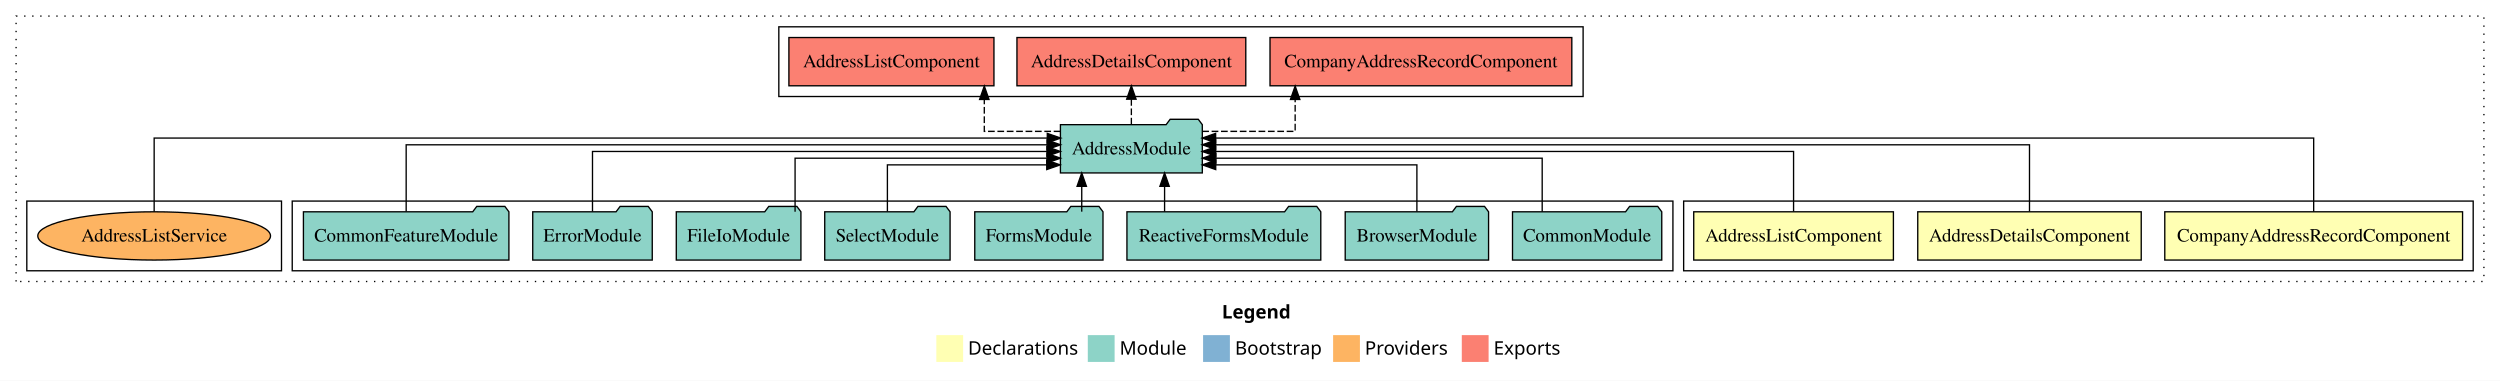
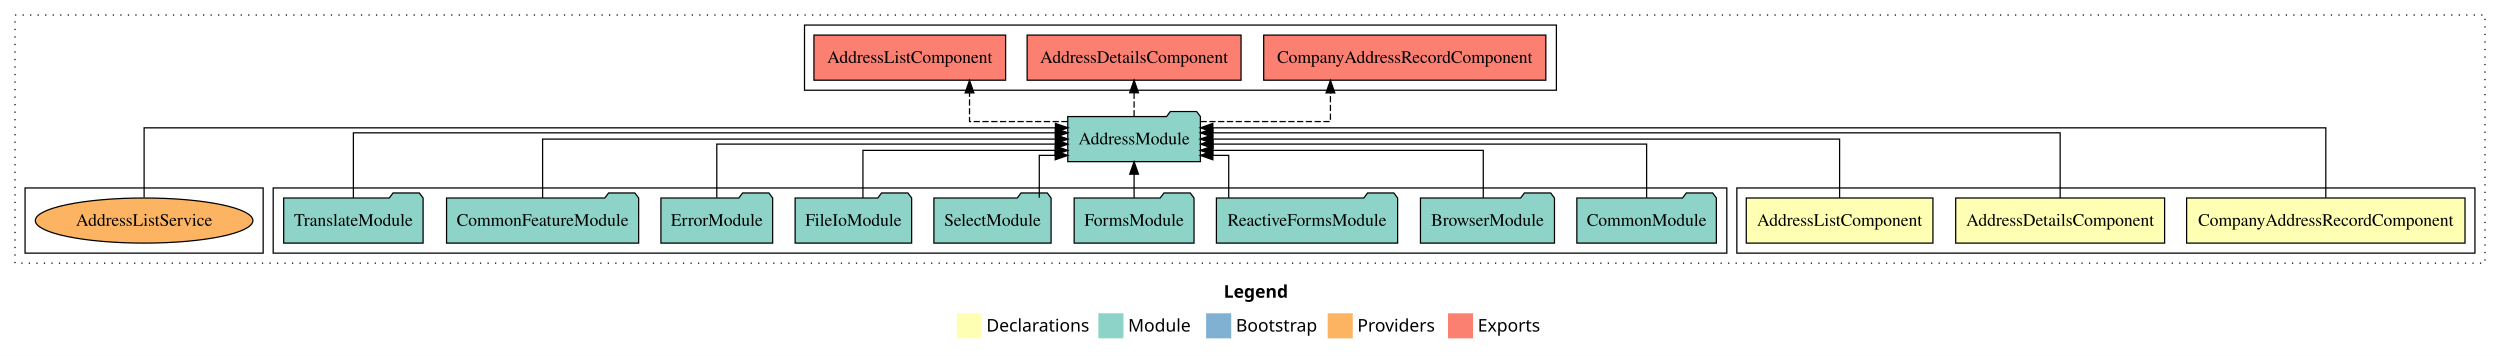
- <svg xmlns="http://www.w3.org/2000/svg" width="1865pt" height="284pt" viewBox="0.00 0.00 1865.00 284.00">
+ <svg xmlns="http://www.w3.org/2000/svg" width="1995pt" height="284pt" viewBox="0.00 0.00 1995.00 284.00">
  <g id="graph0" class="graph" transform="scale(1 1) rotate(0) translate(4 280)">
-     <polygon fill="#ffffff" stroke="transparent" points="-4,4 -4,-280 1861,-280 1861,4 -4,4" />
-     <text text-anchor="start" x="907.509" y="-42.4" font-family="sans-serif" font-weight="bold" font-size="14.00" fill="#000000">Legend</text>
-     <polygon fill="#ffffb3" stroke="transparent" points="694.5,-10 694.5,-30 714.5,-30 714.5,-10 694.5,-10" />
-     <text text-anchor="start" x="718.129" y="-15.4" font-family="sans-serif" font-size="14.00" fill="#000000">  Declarations</text>
-     <polygon fill="#8dd3c7" stroke="transparent" points="807.5,-10 807.5,-30 827.5,-30 827.5,-10 807.5,-10" />
-     <text text-anchor="start" x="831.225" y="-15.4" font-family="sans-serif" font-size="14.00" fill="#000000">  Module</text>
-     <polygon fill="#80b1d3" stroke="transparent" points="893.5,-10 893.5,-30 913.5,-30 913.5,-10 893.5,-10" />
-     <text text-anchor="start" x="917.281" y="-15.4" font-family="sans-serif" font-size="14.00" fill="#000000">  Bootstrap</text>
-     <polygon fill="#fdb462" stroke="transparent" points="990.5,-10 990.5,-30 1010.5,-30 1010.5,-10 990.5,-10" />
-     <text text-anchor="start" x="1014.173" y="-15.4" font-family="sans-serif" font-size="14.00" fill="#000000">  Providers</text>
-     <polygon fill="#fb8072" stroke="transparent" points="1086.5,-10 1086.5,-30 1106.5,-30 1106.5,-10 1086.5,-10" />
-     <text text-anchor="start" x="1110.226" y="-15.4" font-family="sans-serif" font-size="14.00" fill="#000000">  Exports</text>
+     <polygon fill="#ffffff" stroke="transparent" points="-4,4 -4,-280 1991,-280 1991,4 -4,4" />
+     <text text-anchor="start" x="972.509" y="-42.4" font-family="sans-serif" font-weight="bold" font-size="14.00" fill="#000000">Legend</text>
+     <polygon fill="#ffffb3" stroke="transparent" points="759.5,-10 759.5,-30 779.5,-30 779.5,-10 759.5,-10" />
+     <text text-anchor="start" x="783.129" y="-15.4" font-family="sans-serif" font-size="14.00" fill="#000000">  Declarations</text>
+     <polygon fill="#8dd3c7" stroke="transparent" points="872.5,-10 872.5,-30 892.5,-30 892.5,-10 872.5,-10" />
+     <text text-anchor="start" x="896.225" y="-15.4" font-family="sans-serif" font-size="14.00" fill="#000000">  Module</text>
+     <polygon fill="#80b1d3" stroke="transparent" points="958.5,-10 958.5,-30 978.5,-30 978.5,-10 958.5,-10" />
+     <text text-anchor="start" x="982.281" y="-15.4" font-family="sans-serif" font-size="14.00" fill="#000000">  Bootstrap</text>
+     <polygon fill="#fdb462" stroke="transparent" points="1055.5,-10 1055.5,-30 1075.5,-30 1075.5,-10 1055.5,-10" />
+     <text text-anchor="start" x="1079.173" y="-15.4" font-family="sans-serif" font-size="14.00" fill="#000000">  Providers</text>
+     <polygon fill="#fb8072" stroke="transparent" points="1151.5,-10 1151.5,-30 1171.5,-30 1171.5,-10 1151.5,-10" />
+     <text text-anchor="start" x="1175.226" y="-15.4" font-family="sans-serif" font-size="14.00" fill="#000000">  Exports</text>
    <g id="clust1" class="cluster">
-       <polygon fill="none" stroke="#000000" stroke-dasharray="1,5" points="8,-70 8,-268 1849,-268 1849,-70 8,-70" />
+       <polygon fill="none" stroke="#000000" stroke-dasharray="1,5" points="8,-70 8,-268 1979,-268 1979,-70 8,-70" />
    </g>
    <g id="clust2" class="cluster">
-       <polygon fill="none" stroke="#000000" points="1252,-78 1252,-130 1841,-130 1841,-78 1252,-78" />
+       <polygon fill="none" stroke="#000000" points="1382,-78 1382,-130 1971,-130 1971,-78 1382,-78" />
    </g>
    <g id="clust6" class="cluster">
-       <polygon fill="none" stroke="#000000" points="214,-78 214,-130 1244,-130 1244,-78 214,-78" />
+       <polygon fill="none" stroke="#000000" points="214,-78 214,-130 1374,-130 1374,-78 214,-78" />
    </g>
    <g id="clust7" class="cluster">
-       <polygon fill="none" stroke="#000000" points="577,-208 577,-260 1177,-260 1177,-208 577,-208" />
+       <polygon fill="none" stroke="#000000" points="638,-208 638,-260 1238,-260 1238,-208 638,-208" />
    </g>
    <g id="clust9" class="cluster">
      <polygon fill="none" stroke="#000000" points="16,-78 16,-130 206,-130 206,-78 16,-78" />
    </g>
    <g id="node1" class="node">
-       <polygon fill="#ffffb3" stroke="#000000" points="1833.072,-122 1610.928,-122 1610.928,-86 1833.072,-86 1833.072,-122" />
-       <text text-anchor="middle" x="1722" y="-99.8" font-family="Times,serif" font-size="14.00" fill="#000000">CompanyAddressRecordComponent</text>
+       <polygon fill="#ffffb3" stroke="#000000" points="1963.072,-122 1740.928,-122 1740.928,-86 1963.072,-86 1963.072,-122" />
+       <text text-anchor="middle" x="1852" y="-99.8" font-family="Times,serif" font-size="14.00" fill="#000000">CompanyAddressRecordComponent</text>
    </g>
    <g id="node4" class="node">
-       <polygon fill="#8dd3c7" stroke="#000000" points="892.922,-187 889.922,-191 868.922,-191 865.922,-187 787.078,-187 787.078,-151 892.922,-151 892.922,-187" />
-       <text text-anchor="middle" x="840" y="-164.8" font-family="Times,serif" font-size="14.00" fill="#000000">AddressModule</text>
+       <polygon fill="#8dd3c7" stroke="#000000" points="953.922,-187 950.922,-191 929.922,-191 926.922,-187 848.078,-187 848.078,-151 953.922,-151 953.922,-187" />
+       <text text-anchor="middle" x="901" y="-164.8" font-family="Times,serif" font-size="14.00" fill="#000000">AddressModule</text>
    </g>
    <g id="edge1" class="edge">
-       <path fill="none" stroke="#000000" d="M1722,-122.045C1722,-143.662 1722,-177 1722,-177 1722,-177 902.859,-177 902.859,-177" />
-       <polygon fill="#000000" stroke="#000000" points="902.859,-173.5 892.859,-177 902.859,-180.5 902.859,-173.5" />
+       <path fill="none" stroke="#000000" d="M1852,-122.292C1852,-144.206 1852,-178 1852,-178 1852,-178 963.826,-178 963.826,-178" />
+       <polygon fill="#000000" stroke="#000000" points="963.826,-174.5 953.826,-178 963.826,-181.5 963.826,-174.5" />
    </g>
    <g id="node2" class="node">
-       <polygon fill="#ffffb3" stroke="#000000" points="1593.356,-122 1426.644,-122 1426.644,-86 1593.356,-86 1593.356,-122" />
-       <text text-anchor="middle" x="1510" y="-99.8" font-family="Times,serif" font-size="14.00" fill="#000000">AddressDetailsComponent</text>
+       <polygon fill="#ffffb3" stroke="#000000" points="1723.356,-122 1556.644,-122 1556.644,-86 1723.356,-86 1723.356,-122" />
+       <text text-anchor="middle" x="1640" y="-99.8" font-family="Times,serif" font-size="14.00" fill="#000000">AddressDetailsComponent</text>
    </g>
    <g id="edge2" class="edge">
-       <path fill="none" stroke="#000000" d="M1510,-122.223C1510,-142.365 1510,-172 1510,-172 1510,-172 902.854,-172 902.854,-172" />
-       <polygon fill="#000000" stroke="#000000" points="902.854,-168.5 892.854,-172 902.853,-175.5 902.854,-168.5" />
+       <path fill="none" stroke="#000000" d="M1640,-122.027C1640,-142.767 1640,-174 1640,-174 1640,-174 963.851,-174 963.851,-174" />
+       <polygon fill="#000000" stroke="#000000" points="963.851,-170.5 953.851,-174 963.851,-177.5 963.851,-170.5" />
    </g>
    <g id="node3" class="node">
-       <polygon fill="#ffffb3" stroke="#000000" points="1408.482,-122 1259.518,-122 1259.518,-86 1408.482,-86 1408.482,-122" />
-       <text text-anchor="middle" x="1334" y="-99.8" font-family="Times,serif" font-size="14.00" fill="#000000">AddressListComponent</text>
+       <polygon fill="#ffffb3" stroke="#000000" points="1538.482,-122 1389.518,-122 1389.518,-86 1538.482,-86 1538.482,-122" />
+       <text text-anchor="middle" x="1464" y="-99.8" font-family="Times,serif" font-size="14.00" fill="#000000">AddressListComponent</text>
    </g>
    <g id="edge3" class="edge">
-       <path fill="none" stroke="#000000" d="M1334,-122.222C1334,-140.828 1334,-167 1334,-167 1334,-167 902.867,-167 902.867,-167" />
-       <polygon fill="#000000" stroke="#000000" points="902.867,-163.5 892.867,-167 902.867,-170.5 902.867,-163.5" />
+       <path fill="none" stroke="#000000" d="M1464,-122.106C1464,-141.339 1464,-169 1464,-169 1464,-169 963.713,-169 963.713,-169" />
+       <polygon fill="#000000" stroke="#000000" points="963.713,-165.5 953.713,-169 963.713,-172.5 963.713,-165.5" />
+     </g>
+     <g id="node14" class="node">
+       <polygon fill="#fb8072" stroke="#000000" points="1229.572,-252 1004.428,-252 1004.428,-216 1229.572,-216 1229.572,-252" />
+       <text text-anchor="middle" x="1117" y="-229.8" font-family="Times,serif" font-size="14.00" fill="#000000">CompanyAddressRecordComponent </text>
+     </g>
+     <g id="edge13" class="edge">
+       <path fill="none" stroke="#000000" stroke-dasharray="5,2" d="M954.046,-183C999.501,-183 1057.683,-183 1057.683,-183 1057.683,-183 1057.683,-205.876 1057.683,-205.876" />
+       <polygon fill="#000000" stroke="#000000" points="1054.183,-205.876 1057.683,-215.876 1061.183,-205.876 1054.183,-205.876" />
+     </g>
+     <g id="node15" class="node">
+       <polygon fill="#fb8072" stroke="#000000" points="986.356,-252 815.644,-252 815.644,-216 986.356,-216 986.356,-252" />
+       <text text-anchor="middle" x="901" y="-229.8" font-family="Times,serif" font-size="14.00" fill="#000000">AddressDetailsComponent </text>
+     </g>
+     <g id="edge14" class="edge">
+       <path fill="none" stroke="#000000" stroke-dasharray="5,2" d="M901,-187.106C901,-187.106 901,-205.991 901,-205.991" />
+       <polygon fill="#000000" stroke="#000000" points="897.5,-205.991 901,-215.991 904.5,-205.991 897.5,-205.991" />
+     </g>
+     <g id="node16" class="node">
+       <polygon fill="#fb8072" stroke="#000000" points="798.483,-252 645.517,-252 645.517,-216 798.483,-216 798.483,-252" />
+       <text text-anchor="middle" x="722" y="-229.8" font-family="Times,serif" font-size="14.00" fill="#000000">AddressListComponent </text>
+     </g>
+     <g id="edge15" class="edge">
+       <path fill="none" stroke="#000000" stroke-dasharray="5,2" d="M847.966,-183C811.52,-183 769.681,-183 769.681,-183 769.681,-183 769.681,-205.876 769.681,-205.876" />
+       <polygon fill="#000000" stroke="#000000" points="766.181,-205.876 769.681,-215.876 773.181,-205.876 766.181,-205.876" />
+     </g>
+     <g id="node5" class="node">
+       <polygon fill="#8dd3c7" stroke="#000000" points="1365.668,-122 1362.668,-126 1341.668,-126 1338.668,-122 1254.332,-122 1254.332,-86 1365.668,-86 1365.668,-122" />
+       <text text-anchor="middle" x="1310" y="-99.8" font-family="Times,serif" font-size="14.00" fill="#000000">CommonModule</text>
+     </g>
+     <g id="edge4" class="edge">
+       <path fill="none" stroke="#000000" d="M1310,-122.302C1310,-140.27 1310,-165 1310,-165 1310,-165 964.05,-165 964.05,-165" />
+       <polygon fill="#000000" stroke="#000000" points="964.05,-161.5 954.05,-165 964.05,-168.5 964.05,-161.5" />
+     </g>
+     <g id="node6" class="node">
+       <polygon fill="#8dd3c7" stroke="#000000" points="1236.473,-122 1233.473,-126 1212.473,-126 1209.473,-122 1129.527,-122 1129.527,-86 1236.473,-86 1236.473,-122" />
+       <text text-anchor="middle" x="1183" y="-99.8" font-family="Times,serif" font-size="14.00" fill="#000000">BrowserModule</text>
+     </g>
+     <g id="edge5" class="edge">
+       <path fill="none" stroke="#000000" d="M1179.65,-122.027C1179.65,-138.398 1179.65,-160 1179.65,-160 1179.65,-160 963.739,-160 963.739,-160" />
+       <polygon fill="#000000" stroke="#000000" points="963.74,-156.5 953.739,-160 963.739,-163.5 963.74,-156.5" />
+     </g>
+     <g id="node7" class="node">
+       <polygon fill="#8dd3c7" stroke="#000000" points="1111.305,-122 1108.305,-126 1087.305,-126 1084.305,-122 966.695,-122 966.695,-86 1111.305,-86 1111.305,-122" />
+       <text text-anchor="middle" x="1039" y="-99.8" font-family="Times,serif" font-size="14.00" fill="#000000">ReactiveFormsModule</text>
+     </g>
+     <g id="edge6" class="edge">
+       <path fill="none" stroke="#000000" d="M976.513,-122.187C976.513,-137.182 976.513,-156 976.513,-156 976.513,-156 963.856,-156 963.856,-156" />
+       <polygon fill="#000000" stroke="#000000" points="963.856,-152.5 953.856,-156 963.856,-159.5 963.856,-152.5" />
+     </g>
+     <g id="node8" class="node">
+       <polygon fill="#8dd3c7" stroke="#000000" points="948.829,-122 945.829,-126 924.829,-126 921.829,-122 853.171,-122 853.171,-86 948.829,-86 948.829,-122" />
+       <text text-anchor="middle" x="901" y="-99.8" font-family="Times,serif" font-size="14.00" fill="#000000">FormsModule</text>
+     </g>
+     <g id="edge7" class="edge">
+       <path fill="none" stroke="#000000" d="M901,-122.106C901,-122.106 901,-140.991 901,-140.991" />
+       <polygon fill="#000000" stroke="#000000" points="897.5,-140.991 901,-150.991 904.5,-140.991 897.5,-140.991" />
+     </g>
+     <g id="node9" class="node">
+       <polygon fill="#8dd3c7" stroke="#000000" points="834.758,-122 831.758,-126 810.758,-126 807.758,-122 741.242,-122 741.242,-86 834.758,-86 834.758,-122" />
+       <text text-anchor="middle" x="788" y="-99.8" font-family="Times,serif" font-size="14.00" fill="#000000">SelectModule</text>
+     </g>
+     <g id="edge8" class="edge">
+       <path fill="none" stroke="#000000" d="M825.35,-122.187C825.35,-137.182 825.35,-156 825.35,-156 825.35,-156 838.048,-156 838.048,-156" />
+       <polygon fill="#000000" stroke="#000000" points="838.048,-159.5 848.048,-156 838.048,-152.5 838.048,-159.5" />
+     </g>
+     <g id="node10" class="node">
+       <polygon fill="#8dd3c7" stroke="#000000" points="723.489,-122 720.489,-126 699.489,-126 696.489,-122 630.511,-122 630.511,-86 723.489,-86 723.489,-122" />
+       <text text-anchor="middle" x="677" y="-99.8" font-family="Times,serif" font-size="14.00" fill="#000000">FileIoModule</text>
+     </g>
+     <g id="edge9" class="edge">
+       <path fill="none" stroke="#000000" d="M684.627,-122.027C684.627,-138.398 684.627,-160 684.627,-160 684.627,-160 838.069,-160 838.069,-160" />
+       <polygon fill="#000000" stroke="#000000" points="838.069,-163.5 848.069,-160 838.069,-156.5 838.069,-163.5" />
+     </g>
+     <g id="node11" class="node">
+       <polygon fill="#8dd3c7" stroke="#000000" points="612.584,-122 609.584,-126 588.584,-126 585.584,-122 523.416,-122 523.416,-86 612.584,-86 612.584,-122" />
+       <text text-anchor="middle" x="568" y="-99.8" font-family="Times,serif" font-size="14.00" fill="#000000">ErrorModule</text>
+     </g>
+     <g id="edge10" class="edge">
+       <path fill="none" stroke="#000000" d="M568,-122.302C568,-140.27 568,-165 568,-165 568,-165 838.235,-165 838.235,-165" />
+       <polygon fill="#000000" stroke="#000000" points="838.235,-168.5 848.235,-165 838.235,-161.5 838.235,-168.5" />
+     </g>
+     <g id="node12" class="node">
+       <polygon fill="#8dd3c7" stroke="#000000" points="505.646,-122 502.646,-126 481.646,-126 478.646,-122 352.354,-122 352.354,-86 505.646,-86 505.646,-122" />
+       <text text-anchor="middle" x="429" y="-99.8" font-family="Times,serif" font-size="14.00" fill="#000000">CommonFeatureModule</text>
+     </g>
+     <g id="edge11" class="edge">
+       <path fill="none" stroke="#000000" d="M429,-122.106C429,-141.339 429,-169 429,-169 429,-169 838.23,-169 838.23,-169" />
+       <polygon fill="#000000" stroke="#000000" points="838.23,-172.5 848.23,-169 838.23,-165.5 838.23,-172.5" />
    </g>
    <g id="node13" class="node">
-       <polygon fill="#fb8072" stroke="#000000" points="1168.572,-252 943.428,-252 943.428,-216 1168.572,-216 1168.572,-252" />
-       <text text-anchor="middle" x="1056" y="-229.8" font-family="Times,serif" font-size="14.00" fill="#000000">CompanyAddressRecordComponent </text>
+       <polygon fill="#8dd3c7" stroke="#000000" points="333.633,-122 330.633,-126 309.633,-126 306.633,-122 222.367,-122 222.367,-86 333.633,-86 333.633,-122" />
+       <text text-anchor="middle" x="278" y="-99.8" font-family="Times,serif" font-size="14.00" fill="#000000">TranslateModule</text>
    </g>
    <g id="edge12" class="edge">
-       <path fill="none" stroke="#000000" stroke-dasharray="5,2" d="M892.881,-182C925.902,-182 962.183,-182 962.183,-182 962.183,-182 962.183,-205.813 962.183,-205.813" />
-       <polygon fill="#000000" stroke="#000000" points="958.683,-205.813 962.183,-215.813 965.683,-205.813 958.683,-205.813" />
+       <path fill="none" stroke="#000000" d="M278,-122.027C278,-142.767 278,-174 278,-174 278,-174 838.152,-174 838.152,-174" />
+       <polygon fill="#000000" stroke="#000000" points="838.152,-177.5 848.152,-174 838.152,-170.5 838.152,-177.5" />
    </g>
-     <g id="node14" class="node">
-       <polygon fill="#fb8072" stroke="#000000" points="925.356,-252 754.644,-252 754.644,-216 925.356,-216 925.356,-252" />
-       <text text-anchor="middle" x="840" y="-229.8" font-family="Times,serif" font-size="14.00" fill="#000000">AddressDetailsComponent </text>
-     </g>
-     <g id="edge13" class="edge">
-       <path fill="none" stroke="#000000" stroke-dasharray="5,2" d="M840,-187.106C840,-187.106 840,-205.991 840,-205.991" />
-       <polygon fill="#000000" stroke="#000000" points="836.5,-205.991 840,-215.991 843.5,-205.991 836.5,-205.991" />
-     </g>
-     <g id="node15" class="node">
-       <polygon fill="#fb8072" stroke="#000000" points="737.483,-252 584.517,-252 584.517,-216 737.483,-216 737.483,-252" />
-       <text text-anchor="middle" x="661" y="-229.8" font-family="Times,serif" font-size="14.00" fill="#000000">AddressListComponent </text>
-     </g>
-     <g id="edge14" class="edge">
-       <path fill="none" stroke="#000000" stroke-dasharray="5,2" d="M787.072,-182C759.017,-182 730.288,-182 730.288,-182 730.288,-182 730.288,-205.813 730.288,-205.813" />
-       <polygon fill="#000000" stroke="#000000" points="726.788,-205.813 730.288,-215.813 733.788,-205.813 726.788,-205.813" />
-     </g>
-     <g id="node5" class="node">
-       <polygon fill="#8dd3c7" stroke="#000000" points="1235.668,-122 1232.668,-126 1211.668,-126 1208.668,-122 1124.332,-122 1124.332,-86 1235.668,-86 1235.668,-122" />
-       <text text-anchor="middle" x="1180" y="-99.8" font-family="Times,serif" font-size="14.00" fill="#000000">CommonModule</text>
-     </g>
-     <g id="edge4" class="edge">
-       <path fill="none" stroke="#000000" d="M1146.476,-122.034C1146.476,-139.06 1146.476,-162 1146.476,-162 1146.476,-162 903.034,-162 903.034,-162" />
-       <polygon fill="#000000" stroke="#000000" points="903.034,-158.5 893.034,-162 903.034,-165.5 903.034,-158.5" />
-     </g>
-     <g id="node6" class="node">
-       <polygon fill="#8dd3c7" stroke="#000000" points="1106.473,-122 1103.473,-126 1082.473,-126 1079.473,-122 999.527,-122 999.527,-86 1106.473,-86 1106.473,-122" />
-       <text text-anchor="middle" x="1053" y="-99.8" font-family="Times,serif" font-size="14.00" fill="#000000">BrowserModule</text>
-     </g>
-     <g id="edge5" class="edge">
-       <path fill="none" stroke="#000000" d="M1053,-122.24C1053,-137.571 1053,-157 1053,-157 1053,-157 902.925,-157 902.925,-157" />
-       <polygon fill="#000000" stroke="#000000" points="902.925,-153.5 892.925,-157 902.925,-160.5 902.925,-153.5" />
-     </g>
-     <g id="node7" class="node">
-       <polygon fill="#8dd3c7" stroke="#000000" points="981.305,-122 978.305,-126 957.305,-126 954.305,-122 836.695,-122 836.695,-86 981.305,-86 981.305,-122" />
-       <text text-anchor="middle" x="909" y="-99.8" font-family="Times,serif" font-size="14.00" fill="#000000">ReactiveFormsModule</text>
-     </g>
-     <g id="edge6" class="edge">
-       <path fill="none" stroke="#000000" d="M864.779,-122.106C864.779,-122.106 864.779,-140.991 864.779,-140.991" />
-       <polygon fill="#000000" stroke="#000000" points="861.279,-140.991 864.779,-150.991 868.279,-140.991 861.279,-140.991" />
-     </g>
-     <g id="node8" class="node">
-       <polygon fill="#8dd3c7" stroke="#000000" points="818.829,-122 815.829,-126 794.829,-126 791.829,-122 723.171,-122 723.171,-86 818.829,-86 818.829,-122" />
-       <text text-anchor="middle" x="771" y="-99.8" font-family="Times,serif" font-size="14.00" fill="#000000">FormsModule</text>
-     </g>
-     <g id="edge7" class="edge">
-       <path fill="none" stroke="#000000" d="M802.977,-122.106C802.977,-122.106 802.977,-140.991 802.977,-140.991" />
-       <polygon fill="#000000" stroke="#000000" points="799.477,-140.991 802.977,-150.991 806.477,-140.991 799.477,-140.991" />
-     </g>
-     <g id="node9" class="node">
-       <polygon fill="#8dd3c7" stroke="#000000" points="704.758,-122 701.758,-126 680.758,-126 677.758,-122 611.242,-122 611.242,-86 704.758,-86 704.758,-122" />
-       <text text-anchor="middle" x="658" y="-99.8" font-family="Times,serif" font-size="14.00" fill="#000000">SelectModule</text>
-     </g>
-     <g id="edge8" class="edge">
-       <path fill="none" stroke="#000000" d="M658,-122.24C658,-137.571 658,-157 658,-157 658,-157 776.869,-157 776.869,-157" />
-       <polygon fill="#000000" stroke="#000000" points="776.869,-160.5 786.869,-157 776.869,-153.5 776.869,-160.5" />
-     </g>
-     <g id="node10" class="node">
-       <polygon fill="#8dd3c7" stroke="#000000" points="593.489,-122 590.489,-126 569.489,-126 566.489,-122 500.511,-122 500.511,-86 593.489,-86 593.489,-122" />
-       <text text-anchor="middle" x="547" y="-99.8" font-family="Times,serif" font-size="14.00" fill="#000000">FileIoModule</text>
-     </g>
-     <g id="edge9" class="edge">
-       <path fill="none" stroke="#000000" d="M589.127,-122.034C589.127,-139.06 589.127,-162 589.127,-162 589.127,-162 777.103,-162 777.103,-162" />
-       <polygon fill="#000000" stroke="#000000" points="777.103,-165.5 787.103,-162 777.103,-158.5 777.103,-165.5" />
-     </g>
-     <g id="node11" class="node">
-       <polygon fill="#8dd3c7" stroke="#000000" points="482.584,-122 479.584,-126 458.584,-126 455.584,-122 393.416,-122 393.416,-86 482.584,-86 482.584,-122" />
-       <text text-anchor="middle" x="438" y="-99.8" font-family="Times,serif" font-size="14.00" fill="#000000">ErrorModule</text>
-     </g>
-     <g id="edge10" class="edge">
-       <path fill="none" stroke="#000000" d="M438,-122.222C438,-140.828 438,-167 438,-167 438,-167 777.032,-167 777.032,-167" />
-       <polygon fill="#000000" stroke="#000000" points="777.032,-170.5 787.032,-167 777.032,-163.5 777.032,-170.5" />
-     </g>
-     <g id="node12" class="node">
-       <polygon fill="#8dd3c7" stroke="#000000" points="375.646,-122 372.646,-126 351.646,-126 348.646,-122 222.354,-122 222.354,-86 375.646,-86 375.646,-122" />
-       <text text-anchor="middle" x="299" y="-99.8" font-family="Times,serif" font-size="14.00" fill="#000000">CommonFeatureModule</text>
-     </g>
-     <g id="edge11" class="edge">
-       <path fill="none" stroke="#000000" d="M299,-122.223C299,-142.365 299,-172 299,-172 299,-172 777.142,-172 777.142,-172" />
-       <polygon fill="#000000" stroke="#000000" points="777.142,-175.5 787.142,-172 777.142,-168.5 777.142,-175.5" />
-     </g>
-     <g id="node16" class="node">
+     <g id="node17" class="node">
      <ellipse fill="#fdb462" stroke="#000000" cx="111" cy="-104" rx="86.811" ry="18" />
      <text text-anchor="middle" x="111" y="-99.8" font-family="Times,serif" font-size="14.00" fill="#000000">AddressListService</text>
    </g>
-     <g id="edge15" class="edge">
-       <path fill="none" stroke="#000000" d="M111,-122.045C111,-143.662 111,-177 111,-177 111,-177 777.279,-177 777.279,-177" />
-       <polygon fill="#000000" stroke="#000000" points="777.279,-180.5 787.279,-177 777.279,-173.5 777.279,-180.5" />
+     <g id="edge16" class="edge">
+       <path fill="none" stroke="#000000" d="M111,-122.292C111,-144.206 111,-178 111,-178 111,-178 838.247,-178 838.247,-178" />
+       <polygon fill="#000000" stroke="#000000" points="838.247,-181.5 848.247,-178 838.247,-174.5 838.247,-181.5" />
    </g>
  </g>
</svg>
